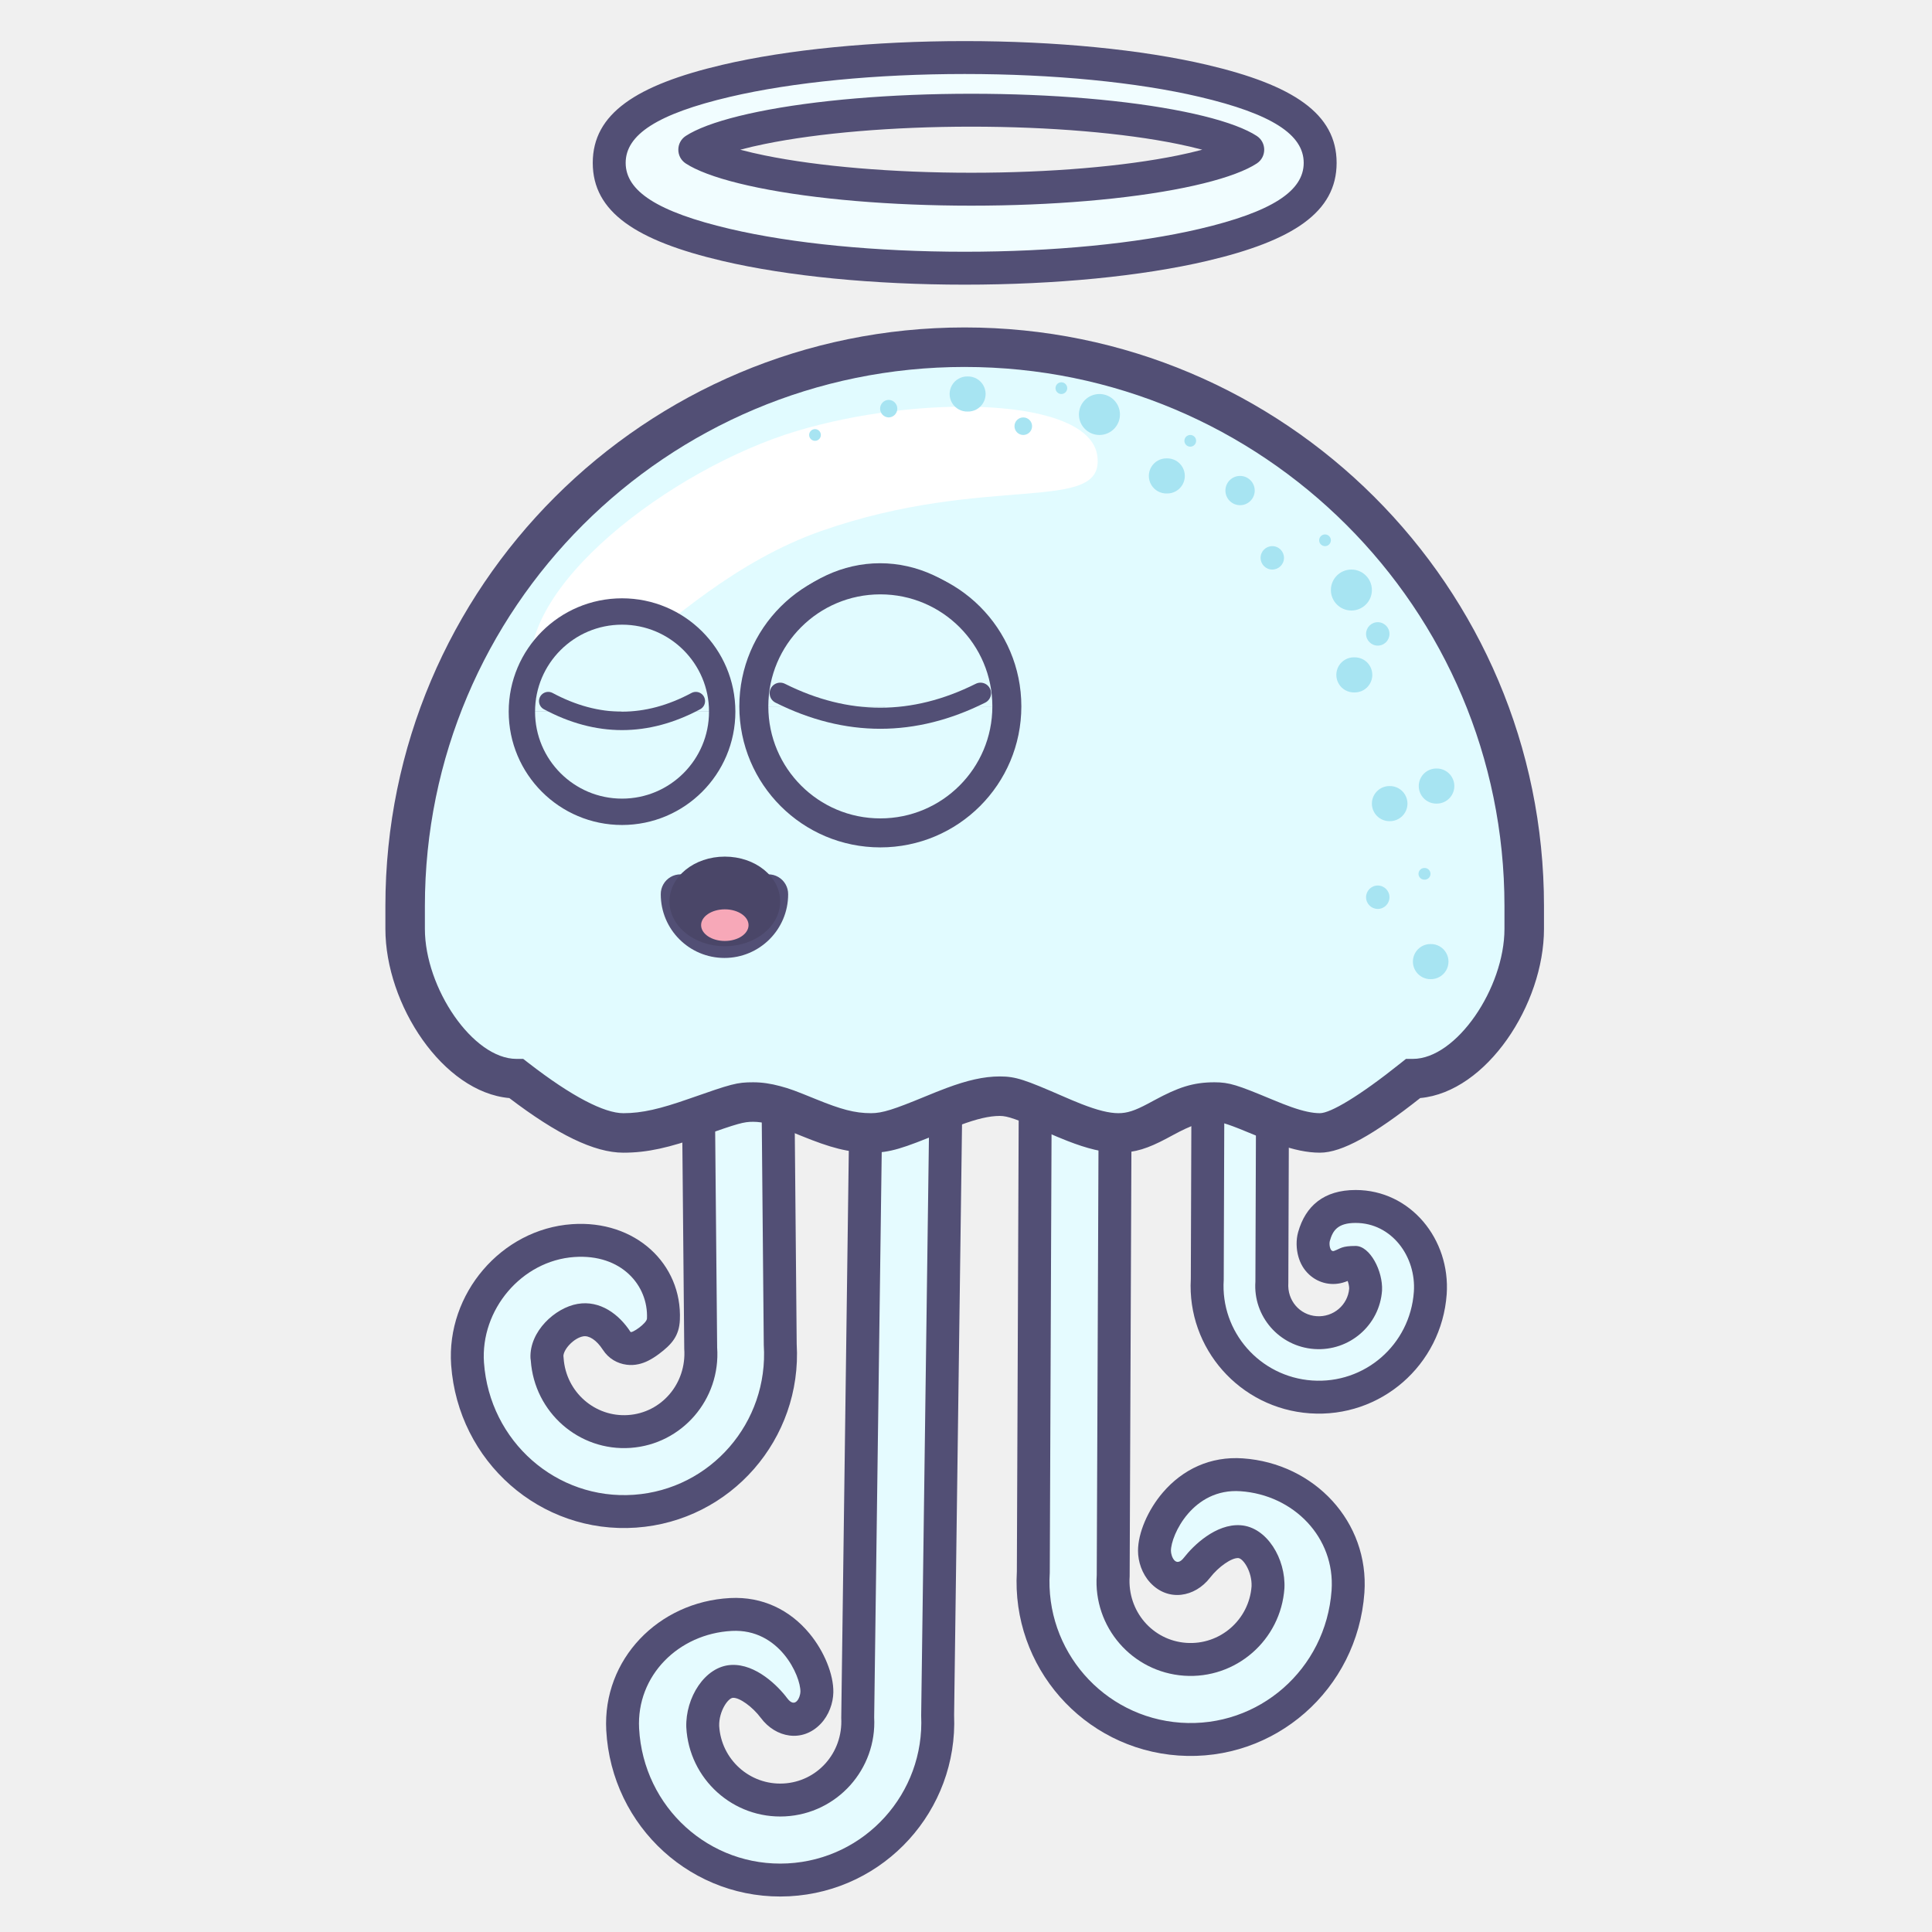
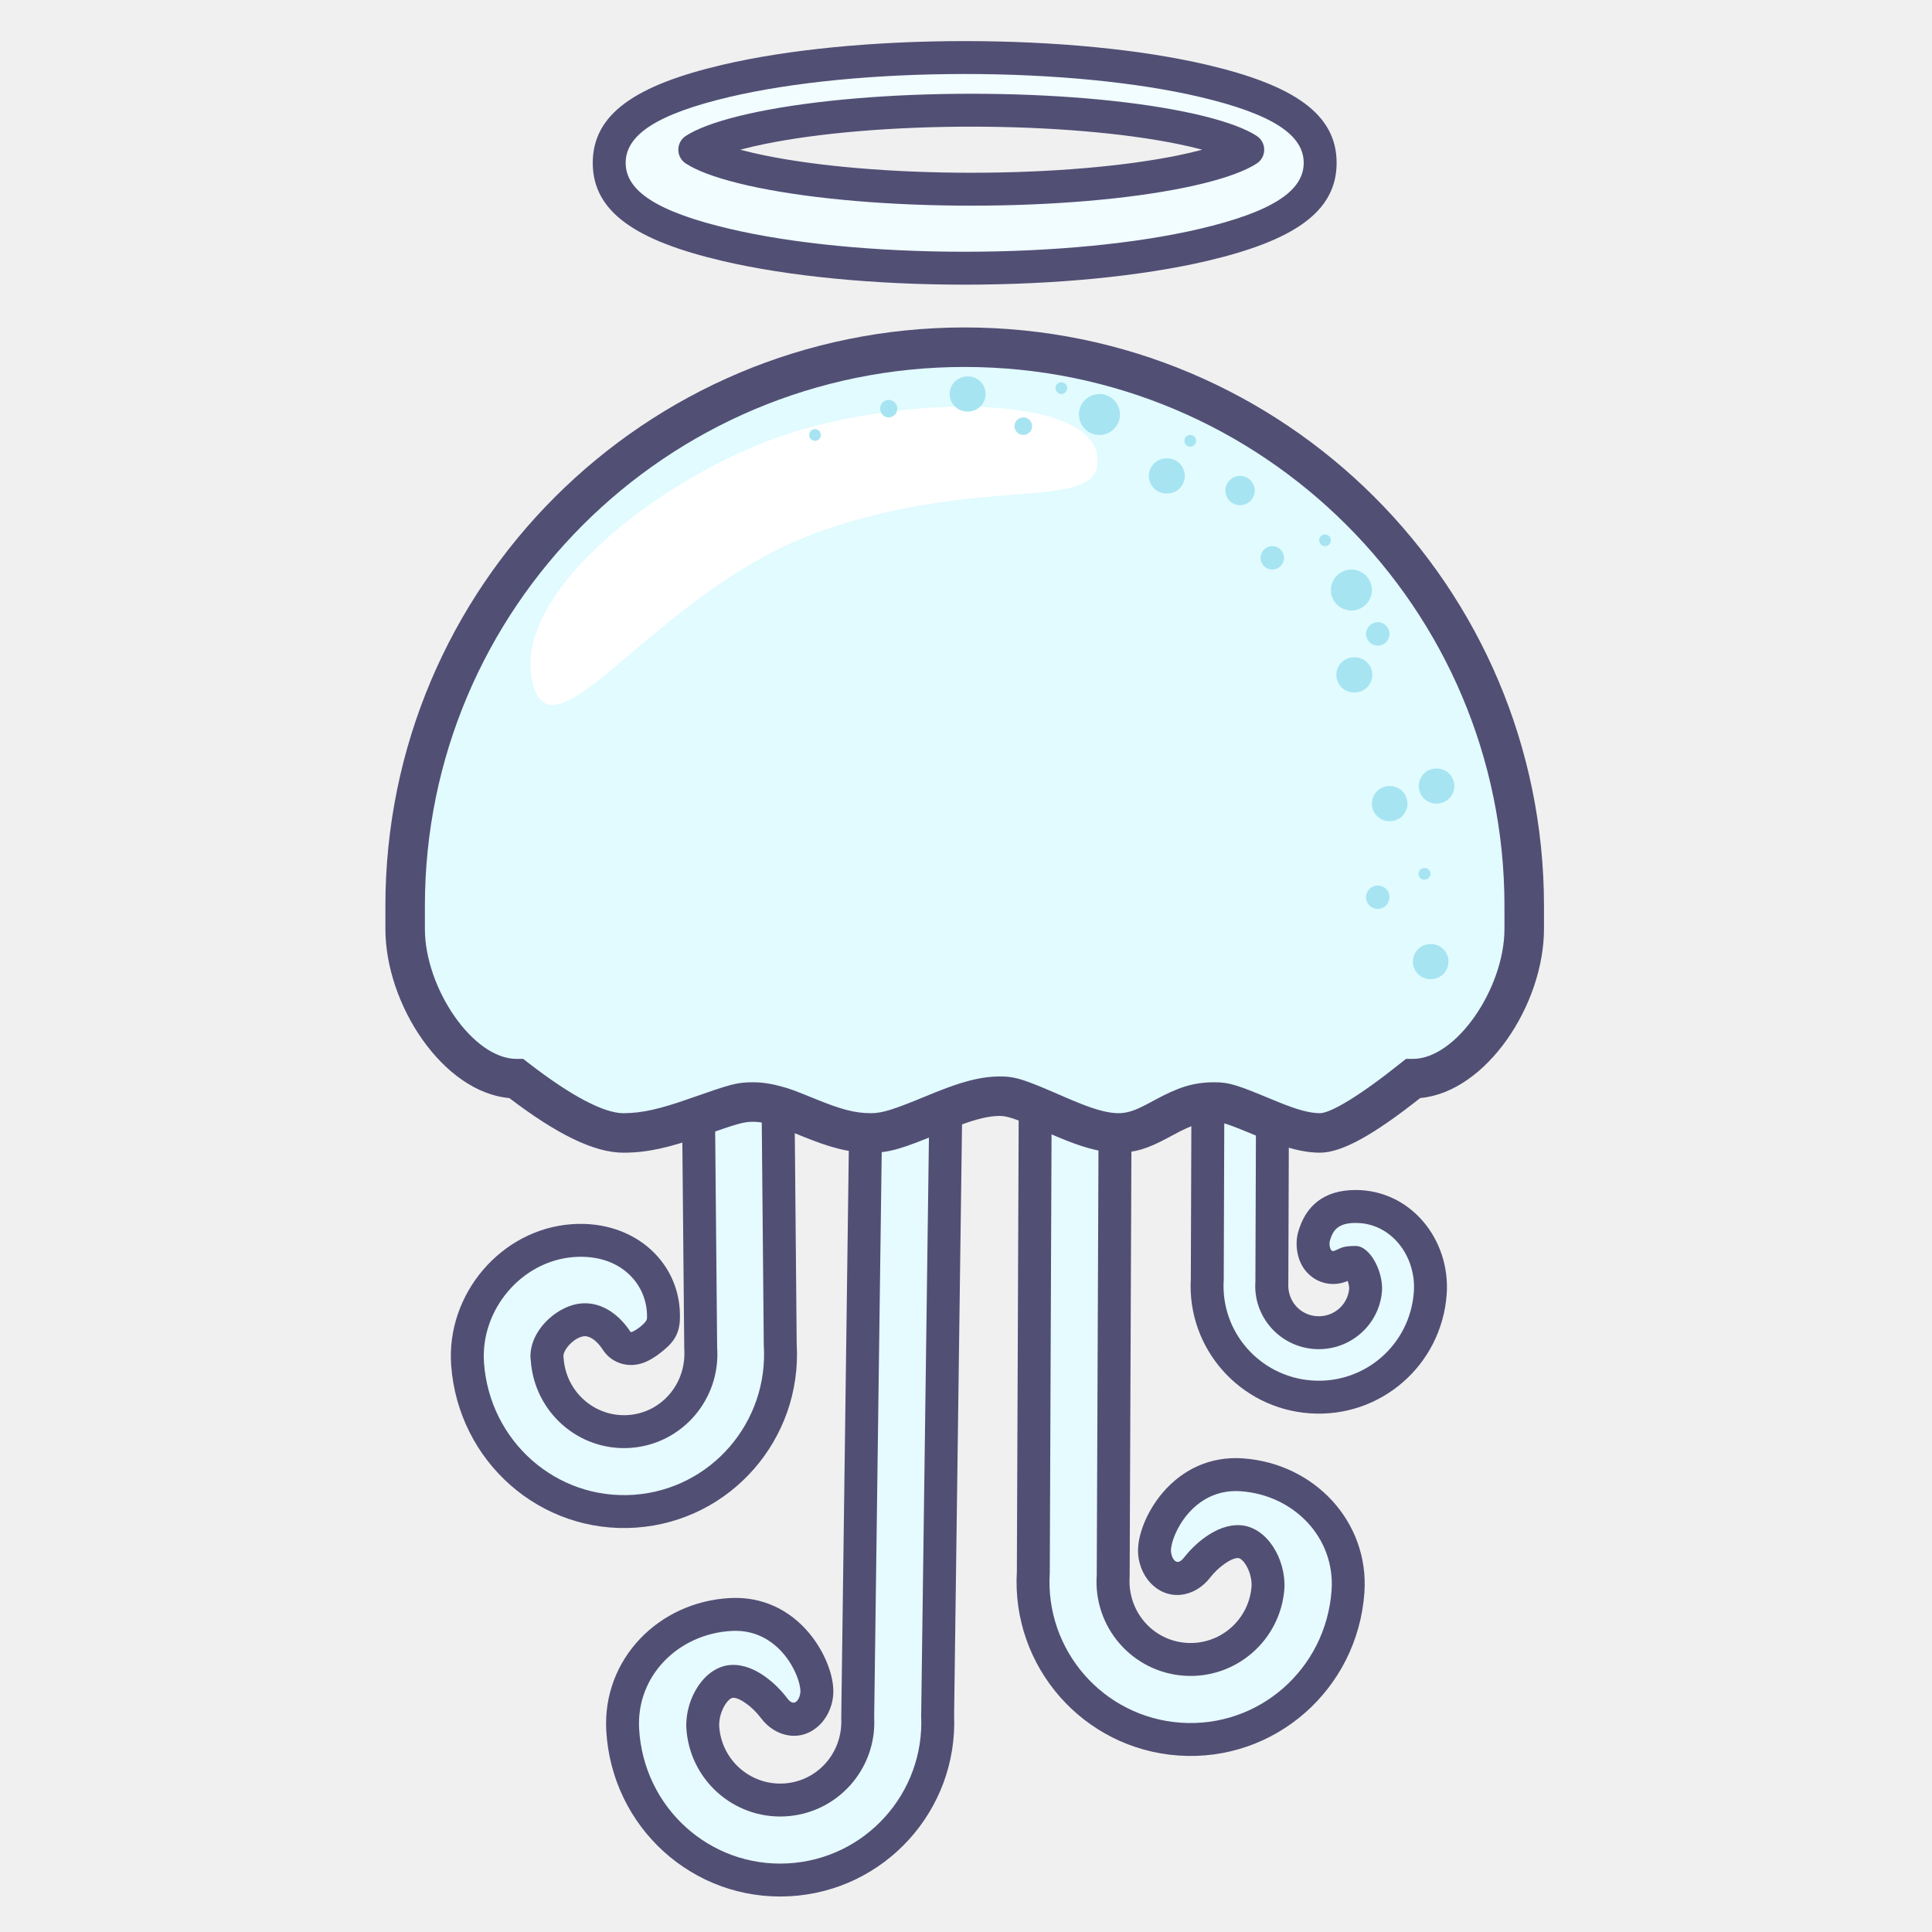
<svg xmlns="http://www.w3.org/2000/svg" width="800px" height="800px" viewBox="146 148 733 733" class="icon" version="1.1">
  <g id="jelly">
    <g id="tentL1">
      <path d="M391.463 648.242c0.534-12.49-9.641-24.588-27.586-23.335-19.993 1.399-35.66 20.04-34.259 40.078 2.148 29.941 27.563 52.184 56.849 50.136 29.191-2.041 51.212-27.448 49.312-56.812l-1.104-122.645c-0.045-4.925-4.046-8.886-8.941-8.846-4.893 0.04-8.821 4.064-8.779 8.991l1.131 123.454c1.374 19.656-13.339 36.699-32.863 38.063-19.523 1.364-36.467-13.464-37.838-33.12a9.191 9.191 0 0 0-0.117-0.947c-0.425-10.138 9.328-19.074 17.858-20.555 8.527-1.479 15.735 3.916 20.08 10.607 0.442 0.687 6.176-3.204 6.256-5.07z" fill="#E5FBFF" />
      <path d="M391.463 648.242c-0.08 1.866-5.814 5.759-6.261 5.07-4.343-6.693-11.551-12.088-20.08-10.607-8.524 1.481-18.282 10.417-17.855 20.555 0.055 0.31 0.095 0.624 0.117 0.947 1.374 19.656 18.315 34.486 37.838 33.118 19.523-1.361 34.237-18.407 32.863-38.063l-1.131-123.452c-0.042-4.925 3.886-8.951 8.779-8.991 4.895-0.04 8.896 3.921 8.941 8.846l1.104 122.645c1.903 29.364-20.12 54.772-49.309 56.812-29.284 2.048-54.697-20.195-56.849-50.136-1.399-20.038 14.266-38.677 34.259-40.078 17.947-1.254 28.123 10.844 27.586 23.332z m55.696-112.69c-0.105-11.798-9.723-21.319-21.529-21.222-11.813 0.1-21.272 9.783-21.164 21.591l1.136 123.832c0.922 13.175-8.624 24.234-21.249 25.115-12.625 0.884-23.614-8.739-24.511-21.534a20.44 20.44 0 0 0-0.087-0.957c0.225-2.742 4.128-6.781 7.508-7.368 2.163-0.377 4.985 1.281 7.468 5.105 2.225 3.427 5.56 5.202 8.974 5.657a12.778 12.778 0 0 0 4.596-0.21 15.382 15.382 0 0 0 3.594-1.291c1.349-0.669 2.74-1.548 4.056-2.533 4.845-3.621 7.727-6.826 7.992-12.962 0.914-21.269-16.921-38.003-40.93-36.325-26.839 1.873-47.733 26.447-45.848 53.425 2.637 36.714 33.917 64.237 70.176 61.702 35.932-2.513 63.063-33.65 60.923-69.707l-1.101-122.321z" fill="#524F75" />
    </g>
    <g id="tentR1">
      <path d="M590.249 736.381c0-5.989 8.357-23.877 26.429-22.615 20.14 1.409 35.925 17.548 34.524 37.616-2.155 29.998-27.743 52.274-57.237 50.208-29.396-2.058-51.59-27.516-49.684-56.937l1.081-268.128a8.926 8.926 0 0 1 8.999-8.859 8.931 8.931 0 0 1 8.846 9.011l-1.104 268.937c-1.379 19.693 13.444 36.769 33.108 38.148 19.661 1.374 36.722-13.477 38.098-33.168 0.544-11.102-6.594-23.212-16.629-23.914-9.388-0.659-18 7.775-21.464 12.258-3.202 4.143-4.97-0.592-4.968-2.558z" fill="#E5FBFF" />
      <path d="M590.249 736.381c0 1.966 1.766 6.703 4.97 2.555 3.462-4.481 12.073-12.917 21.462-12.258 10.035 0.699 17.173 12.815 16.629 23.917-1.376 19.688-18.432 34.539-38.098 33.165-19.663-1.374-34.489-18.457-33.108-38.148l1.104-268.937a8.929 8.929 0 0 0-8.846-9.011 8.929 8.929 0 0 0-8.999 8.859l-1.081 268.131c-1.903 29.421 20.285 54.879 49.684 56.937 29.494 2.06 55.081-20.21 57.237-50.208 1.401-20.068-14.386-36.207-34.524-37.613-18.072-1.266-26.432 16.624-26.429 22.613zM532.88 476.415c0.1-11.828 9.765-21.339 21.591-21.237 11.831 0.1 21.329 9.778 21.229 21.546l-1.109 269.352c-0.924 13.225 8.716 24.331 21.494 25.225 12.733 0.892 23.792-8.692 24.758-21.439 0.22-5.52-3.142-10.595-5.033-10.727-2.493-0.175-7.478 3.252-10.71 7.433-5.757 7.448-15.917 9.236-22.738 1.856-3.079-3.332-4.603-7.962-4.601-12.048 0-6.753 3.729-15.502 9.453-22.161 7.508-8.741 18.007-13.774 30.338-12.912 27.186 1.908 47.978 24.126 46.102 50.973-2.642 36.779-34.109 64.32-70.561 61.77-36.115-2.523-63.421-33.687-61.298-69.799l1.081-267.831z" fill="#524F75" />
    </g>
    <g id="tentL2">
      <path d="M449.683 789.844c0.102-5.989-7.945-24.022-26.035-23.077-20.158 1.061-36.225 16.918-35.171 37.014 1.631 30.028 26.824 52.743 56.345 51.195 29.434-1.541 52.062-26.609 50.673-56.055l3.596-268.113a8.931 8.931 0 0 0-8.844-9.016 8.926 8.926 0 0 0-8.999 8.856l-3.586 268.917c1.034 19.713-14.086 36.532-33.772 37.563-19.681 1.034-36.477-14.111-37.513-33.824-0.35-11.112 6.998-23.095 17.046-23.622 9.398-0.492 17.858 8.087 21.244 12.63 3.129 4.201 4.98-0.5 5.015-2.468z" fill="#E5FBFF" />
      <path d="M449.683 789.844c-0.035 1.966-1.883 6.668-5.015 2.47-3.387-4.546-11.848-13.125-21.244-12.633-10.05 0.524-17.393 12.513-17.043 23.622 1.031 19.713 17.825 34.858 37.513 33.827 19.681-1.034 34.804-17.85 33.767-37.563l3.589-268.92a8.926 8.926 0 0 1 8.999-8.854 8.931 8.931 0 0 1 8.846 9.016L495.491 798.92c1.389 29.446-21.239 54.514-50.671 56.055-29.526 1.548-54.717-21.169-56.347-51.198-1.051-20.093 15.01-35.95 35.171-37.009 18.092-0.947 26.137 17.086 26.037 23.077z m61.895-258.922c0.102-11.828-9.391-21.509-21.219-21.614-11.831-0.107-21.497 9.406-21.601 21.174l-3.589 269.332c0.692 13.237-9.141 24.174-21.934 24.843-12.745 0.669-23.634-9.106-24.376-21.871-0.125-5.52 3.327-10.54 5.22-10.637 2.498-0.13 7.418 3.384 10.577 7.623 5.625 7.548 15.755 9.513 22.703 2.253 3.137-3.277 4.74-7.88 4.81-11.963 0.117-6.753-3.462-15.567-9.066-22.328-7.355-8.871-17.765-14.086-30.108-13.437-27.218 1.426-48.398 23.277-46.987 50.159 1.998 36.819 32.98 64.902 69.47 62.988 36.155-1.891 64-32.573 62.509-68.718l3.591-267.806z" fill="#524F75" />
    </g>
    <g id="tentR2">
      <path d="M650.527 618.858c1.069-3.806 2.805-6.883 9.8-6.883 13.647 0.005 23.028 12.738 22.086 26.177-1.441 20.093-18.694 34.998-38.592 33.61-19.838-1.386-34.816-18.447-33.542-38.15l0.637-183.641a5.994 5.994 0 0 1 6.069-5.929 6.007 6.007 0 0 1 5.969 6.037l-0.654 184.185c-0.922 13.187 9.084 24.633 22.353 25.56 13.265 0.927 24.768-9.009 25.69-22.198 0.362-7.433-4.608-16.901-10.015-16.901-5.405-0.005-5.639 0.984-8.177 1.876-1.598 0.557-1.943-2.59-1.623-3.741z" fill="#E5FBFF" />
      <path d="M650.527 618.858c-0.325 1.151 0.025 4.296 1.623 3.734 2.538-0.892 2.772-1.881 8.18-1.876 5.405 0 10.377 9.466 10.015 16.901-0.924 13.187-12.423 23.127-25.692 22.198-13.267-0.929-23.275-12.37-22.353-25.56l0.652-184.185a6.009 6.009 0 0 0-5.969-6.037 5.994 5.994 0 0 0-6.069 5.929l-0.634 183.641c-1.274 19.706 13.707 36.769 33.542 38.158 19.898 1.389 37.151-13.517 38.595-33.61 0.942-13.439-8.442-26.172-22.086-26.174-6.993-0.002-8.734 3.077-9.803 6.881z m-52.099-168.992c0.087-10.22 8.464-18.407 18.669-18.315 10.203 0.092 18.432 8.414 18.347 18.569l-0.652 184.597c-0.47 6.706 4.331 12.198 10.735 12.643 6.349 0.447 11.831-4.243 12.353-10.455 0.015-0.787-0.197-1.873-0.574-2.91a21.279 21.279 0 0 1-1.017 0.38c-4.77 1.673-9.945 0.574-13.592-2.805-2.178-2.016-3.372-4.303-4.081-6.766-0.842-2.947-0.937-6.369-0.107-9.321 2.792-9.958 9.79-16.002 21.826-15.997 20.855 0.01 35.995 18.727 34.539 39.561-1.936 26.911-25.11 47.044-51.924 45.168-26.532-1.856-46.642-24.593-45.156-51l0.634-183.351z" fill="#524F75" />
    </g>
    <g id="bell">
      <path d="M512.002 279.727c117.246 0 212.293 94.922 212.293 212.015v8.659c0 23.297-18.909 56.834-42.236 56.834-17.173 13.732-28.934 20.6-35.281 20.6-13.502 0-29.816-11.721-39.983-11.721-15.977 0-22.995 11.721-36.469 11.721-14.778 0-33.877-13.941-45.001-13.941-16.164 0-34.933 13.941-48.852 13.941-17.723 0-30.615-11.721-44.699-11.721-12.248 0-29.916 11.721-49.282 11.721-9.308 0-22.825-6.868-40.548-20.6-23.327 0-42.236-33.537-42.236-56.834v-8.659c0.002-117.093 95.05-212.015 212.295-212.015z" fill="#E1FBFF" />
      <path d="M512.002 287.22c-113.11 0-204.8 91.571-204.8 204.523v8.659c0 22.431 18.207 49.342 34.744 49.342h2.562l2.026 1.571c16.499 12.783 28.792 19.029 35.957 19.029 7.156 0 13.996-1.643 24.833-5.44 16.369-5.732 18.212-6.284 24.449-6.284 3.337 0 6.673 0.502 10.21 1.454 3.824 1.026 5.515 1.671 13.599 4.96 9.456 3.849 14.661 5.307 20.89 5.307 4.341 0 8.582-1.396 20.727-6.404a234.833 234.833 0 0 1 7.93-3.149c7.782-2.887 14.059-4.388 20.193-4.388 6.109 0 9.533 1.249 24.116 7.593a194.56 194.56 0 0 0 6.958 2.907c5.919 2.308 10.39 3.442 13.924 3.442 3.374 0 6.251-0.977 11.154-3.574 0.622-0.33 1.254-0.672 2.585-1.391 8.859-4.775 14.478-6.758 22.73-6.758 5.647 0 8.739 1.074 21.621 6.439 3.264 1.356 5.425 2.213 7.575 2.967 4.416 1.551 7.917 2.318 10.784 2.318 3.954 0 14.838-6.356 30.6-18.961l2.053-1.638h2.627c16.536 0 34.744-26.909 34.744-49.342v-8.659c0.007-112.95-91.683-204.52-204.793-204.52z m-219.785 213.179v-8.659c0-121.234 98.404-219.508 219.785-219.508s219.785 98.274 219.785 219.508v8.659c0 28.699-21.774 61.892-46.957 64.2-17.55 13.851-29.619 20.727-38.053 20.727-4.848 0-9.878-1.101-15.75-3.162-2.483-0.874-4.865-1.816-8.374-3.274-10.302-4.291-13.172-5.287-15.862-5.287-5.167 0-8.764 1.271-15.617 4.965-1.311 0.707-2.003 1.081-2.682 1.439-6.873 3.644-11.811 5.317-18.167 5.317-5.792 0-11.861-1.538-19.369-4.466a204.725 204.725 0 0 1-7.493-3.127c-11.813-5.14-15.133-6.349-18.14-6.349-3.999 0-8.719 1.126-14.978 3.452-2.095 0.779-4.108 1.583-7.435 2.955-14.324 5.907-19.276 7.538-26.439 7.538-8.692 0-15.405-1.881-26.539-6.414-7.378-3-8.876-3.572-11.838-4.368-2.343-0.627-4.398-0.939-6.321-0.939-3.674 0-5.62 0.582-19.496 5.442-12.32 4.313-20.505 6.281-29.786 6.281-11.069 0-25.208-6.996-43.25-20.722-25.208-2.25-47.024-35.48-47.024-64.207z" fill="#524F75" />
      <path d="M457.406 349.519c63.183-22.203 107.895-6.067 104.923-28.517-2.972-22.451-67.349-23.547-114.323-9.393-46.974 14.154-107.552 59.732-100.197 94.318 7.353 34.584 46.415-34.204 109.598-56.407z" fill="#FFFFFF" />
      <path d="M588.695 335.228a6.663 6.663 0 1 1 0-13.322 6.663 6.663 0 1 1 0 13.322z m40.013 28.862a4.443 4.443 0 1 1-0.005-8.886 4.443 4.443 0 0 1 0.005 8.886z m-94.478-51.063c-1.841 0-3.334-1.491-3.334-3.329s1.494-3.329 3.334-3.329 3.337 1.491 3.337 3.329-1.494 3.329-3.337 3.329z m-51.128-6.658a3.332 3.332 0 0 1 0-6.658c1.841 0 3.334 1.491 3.334 3.329s-1.494 3.329-3.334 3.329z m-27.785 8.879a2.223 2.223 0 1 1-0.005-4.441 2.223 2.223 0 0 1 0.005 4.441z m93.364-17.76a2.223 2.223 0 1 1 0-4.446 2.223 2.223 0 0 1 0 4.446z m48.907 19.98a2.223 2.223 0 1 1-0.005-4.446 2.223 2.223 0 0 1 0.005 4.446z m51.125 37.741a2.223 2.223 0 1 1-0.005-4.446 2.223 2.223 0 0 1 0.005 4.446z m11.114 55.501a6.663 6.663 0 1 1 0-13.322 6.663 6.663 0 1 1 0 13.322z m31.122 42.181a6.663 6.663 0 0 1-6.671-6.661 6.663 6.663 0 0 1 6.671-6.661 6.663 6.663 0 1 1 0 13.322zM673.168 459.551a6.668 6.668 0 0 1-6.671-6.661c0-3.679 2.987-6.661 6.671-6.661a6.663 6.663 0 1 1 0 13.322z m15.562 59.941c-3.684 0-6.671-2.98-6.671-6.661s2.987-6.661 6.671-6.661a6.663 6.663 0 1 1 0 13.322z m-175.616-215.345a6.663 6.663 0 1 1 0-13.322 6.663 6.663 0 1 1 0 13.322z m173.391 177.604a2.223 2.223 0 1 1 0-4.441 2.22 2.22 0 1 1 0 4.441zM616.48 339.668c-3.07 0-5.557-2.485-5.557-5.55s2.488-5.55 5.557-5.55 5.56 2.485 5.56 5.55-2.49 5.55-5.56 5.55z m-53.35-26.641c-4.296 0-7.78-3.479-7.78-7.77s3.487-7.77 7.78-7.77c4.298 0 7.78 3.479 7.78 7.77s-3.484 7.77-7.78 7.77z m105.589 79.922a4.443 4.443 0 1 1 4.448-4.441 4.446 4.446 0 0 1-4.448 4.441zM658.719 379.629a7.775 7.775 0 0 1-7.78-7.77 7.775 7.775 0 0 1 7.78-7.77 7.772 7.772 0 0 1 7.777 7.77 7.772 7.772 0 0 1-7.777 7.77z m-72.249-13.319l0 0z m82.25 126.541a4.443 4.443 0 1 1 4.448-4.441 4.446 4.446 0 0 1-4.448 4.441z" fill="#A7E4F2" />
-       <path d="M381.959 452.893c18.417 0 33.345-15.405 33.345-34.411s-14.93-34.911-33.342-34.911c-18.417 0-33.347 15.904-33.347 34.911s14.93 34.411 33.345 34.411z" fill="#FFFFFF" />
-       <path d="M381.959 460.385c-22.608 0-40.835-18.814-40.835-41.904 0-23.155 18.282-42.404 40.835-42.404 22.553 0 40.838 19.249 40.838 42.404 0 23.09-18.232 41.904-40.835 41.904z m0-14.985c14.224 0 25.852-12.001 25.852-26.919 0-15.045-11.754-27.418-25.85-27.418s-25.855 12.373-25.855 27.418c0 14.918 11.629 26.919 25.852 26.919z" fill="#524F75" />
-       <path d="M364.382 426.374a9.863 9.863 0 0 0 7.573 3.579c5.525 0 10.003-4.623 10.003-10.325 0-5.702-4.478-10.322-10.003-10.322-5.457 0-9.895 4.508-10.003 10.113l7.418 1.111-4.988 5.844z" fill="#232323" />
-       <path d="M479.894 461.737c24.776 0 44.859-20.058 44.859-44.801s-20.08-47.751-44.856-47.751c-24.776 0-44.861 23.008-44.861 47.751s20.083 44.801 44.859 44.801z" fill="#FFFFFF" />
-       <path d="M479.894 469.229c-28.912 0-52.349-23.41-52.349-52.294 0-29.306 23.802-55.244 52.349-55.244s52.351 25.937 52.351 55.246c0 28.882-23.44 52.291-52.349 52.291z m0-14.985c20.64 0 37.366-16.704 37.366-37.309 0-21.304-17.398-40.258-37.364-40.258s-37.369 18.956-37.369 40.261c0 20.602 16.726 37.306 37.366 37.306z" fill="#524F75" />
-       <path d="M457.366 428.539a14.141 14.141 0 0 0 10.722 4.9 14.156 14.156 0 0 0 14.166-14.146 14.159 14.159 0 0 0-14.166-14.149 14.159 14.159 0 0 0-14.161 13.859l10.5 1.526-7.061 8.01z" fill="#232323" />
-       <path id="mouthRest" d="M396.695 487.302c0 13.334 10.822 24.144 24.164 24.144s24.164-10.807 24.164-24.144a7.493 7.493 0 1 0-14.985 0c0 5.055-4.108 9.159-9.179 9.159s-9.179-4.103-9.179-9.159a7.493 7.493 0 1 0-14.985 0z" fill="#524F75" />
-       <clipPath id="eyeL">
-         <circle cx="382" cy="418" r="35" />
-       </clipPath>
-       <g clip-path="url(#eyeL)">
-         <g id="lidBotL">
-           <rect x="345" y="418" width="74" height="72" fill="#E1FBFF" />
-         </g>
-         <g id="lidTopL">
-           <rect x="345" y="346" width="74" height="72" fill="#E1FBFF" />
-           <path d="M354 414 Q382 429 410 414" fill="none" stroke="#524F75" stroke-width="7" stroke-linecap="round" />
-         </g>
-       </g>
-       <clipPath id="eyeR">
-         <circle cx="480" cy="416" r="47" />
-       </clipPath>
-       <g clip-path="url(#eyeR)">
-         <g id="lidBotR">
-           <rect x="431" y="416" width="98" height="96" fill="#E1FBFF" />
-         </g>
-         <g id="lidTopR">
-           <rect x="431" y="320" width="98" height="96" fill="#E1FBFF" />
-           <path d="M442 411 Q480 430 518 411" fill="none" stroke="#524F75" stroke-width="8" stroke-linecap="round" />
-         </g>
-       </g>
-       <circle cx="382" cy="418" r="38" fill="none" stroke="#524F75" stroke-width="10" />
-       <circle cx="480" cy="416" r="48" fill="none" stroke="#524F75" stroke-width="11" />
-       <g id="mouthOpen">
-         <ellipse cx="421" cy="490" rx="21" ry="17" fill="#4A4668" />
-         <ellipse cx="421" cy="499" rx="9" ry="6" fill="#F7A8B8" />
-       </g>
+       <g id="face" />
    </g>
    <g id="halo">
      <path d="M512.002 249.756c-34.262 0-66.44-3.192-90.474-8.826-28.153-6.604-44.394-15.607-44.394-31.135s16.242-24.531 44.394-31.135C445.562 173.026 477.741 169.834 512.002 169.834s66.44 3.192 90.474 8.826c28.15 6.604 44.394 15.607 44.394 31.135s-16.244 24.531-44.394 31.135c-24.034 5.634-56.213 8.826-90.474 8.826z m-99.593-43.403c4.978 2.403 12.678 4.73 22.478 6.731C455.687 217.333 484.11 219.785 514.5 219.785c30.39 0 58.813-2.453 79.612-6.701 9.803-2.001 17.5-4.328 22.481-6.731 1.129-0.547 2.068-1.071 2.805-1.553a25.558 25.558 0 0 0-2.805-1.553c-4.98-2.403-12.678-4.73-22.481-6.731C573.313 192.267 544.89 189.815 514.5 189.815c-30.39 0-58.813 2.453-79.612 6.701-9.8 2.001-17.5 4.328-22.478 6.731-1.131 0.547-2.068 1.071-2.807 1.553 0.737 0.482 1.676 1.007 2.807 1.553z" fill="#F1FDFF" />
      <path d="M512.002 243.512c33.615 0 65.381-3.112 89.048-8.662 27.618-6.476 39.576-14.393 39.576-25.056s-11.958-18.577-39.576-25.056c-23.667-5.55-55.433-8.662-89.048-8.662-33.615 0-65.381 3.112-89.048 8.662-27.618 6.479-39.576 14.393-39.576 25.056s11.958 18.577 39.576 25.056c23.667 5.55 55.433 8.662 89.048 8.662z m0 12.488c-34.516 0-67.219-3.204-91.898-8.994-32.775-7.685-49.214-18.567-49.214-37.211s16.439-29.526 49.214-37.211c24.678-5.789 57.381-8.994 91.898-8.994s67.219 3.204 91.898 8.994c32.775 7.685 49.214 18.567 49.214 37.211s-16.439 29.526-49.214 37.211c-24.678 5.789-57.381 8.994-91.898 8.994z m-105.817-45.973c-3.771-2.463-3.771-7.99 0-10.455 1.002-0.654 2.18-1.309 3.507-1.948 5.567-2.687 13.764-5.147 23.944-7.228 21.442-4.376 50.351-6.826 80.864-6.826 30.513 0 59.419 2.45 80.861 6.826 10.183 2.08 18.377 4.538 23.944 7.228 1.326 0.639 2.508 1.296 3.507 1.948 3.771 2.463 3.771 7.99 0 10.455-0.999 0.654-2.18 1.309-3.507 1.948-5.567 2.687-13.762 5.147-23.944 7.228-21.442 4.376-50.348 6.826-80.861 6.826-30.513 0-59.422-2.45-80.861-6.826-10.183-2.08-18.38-4.538-23.944-7.228a31.582 31.582 0 0 1-3.509-1.948z m29.951-3.06c20.545 4.193 48.635 6.574 78.363 6.574s57.819-2.38 78.363-6.574a160.493 160.493 0 0 0 9.286-2.168 160.493 160.493 0 0 0-9.286-2.168c-20.545-4.193-48.635-6.574-78.363-6.574s-57.819 2.38-78.363 6.574a160.493 160.493 0 0 0-9.286 2.168 160.493 160.493 0 0 0 9.286 2.168z" fill="#524F75" />
    </g>
  </g>
</svg>
